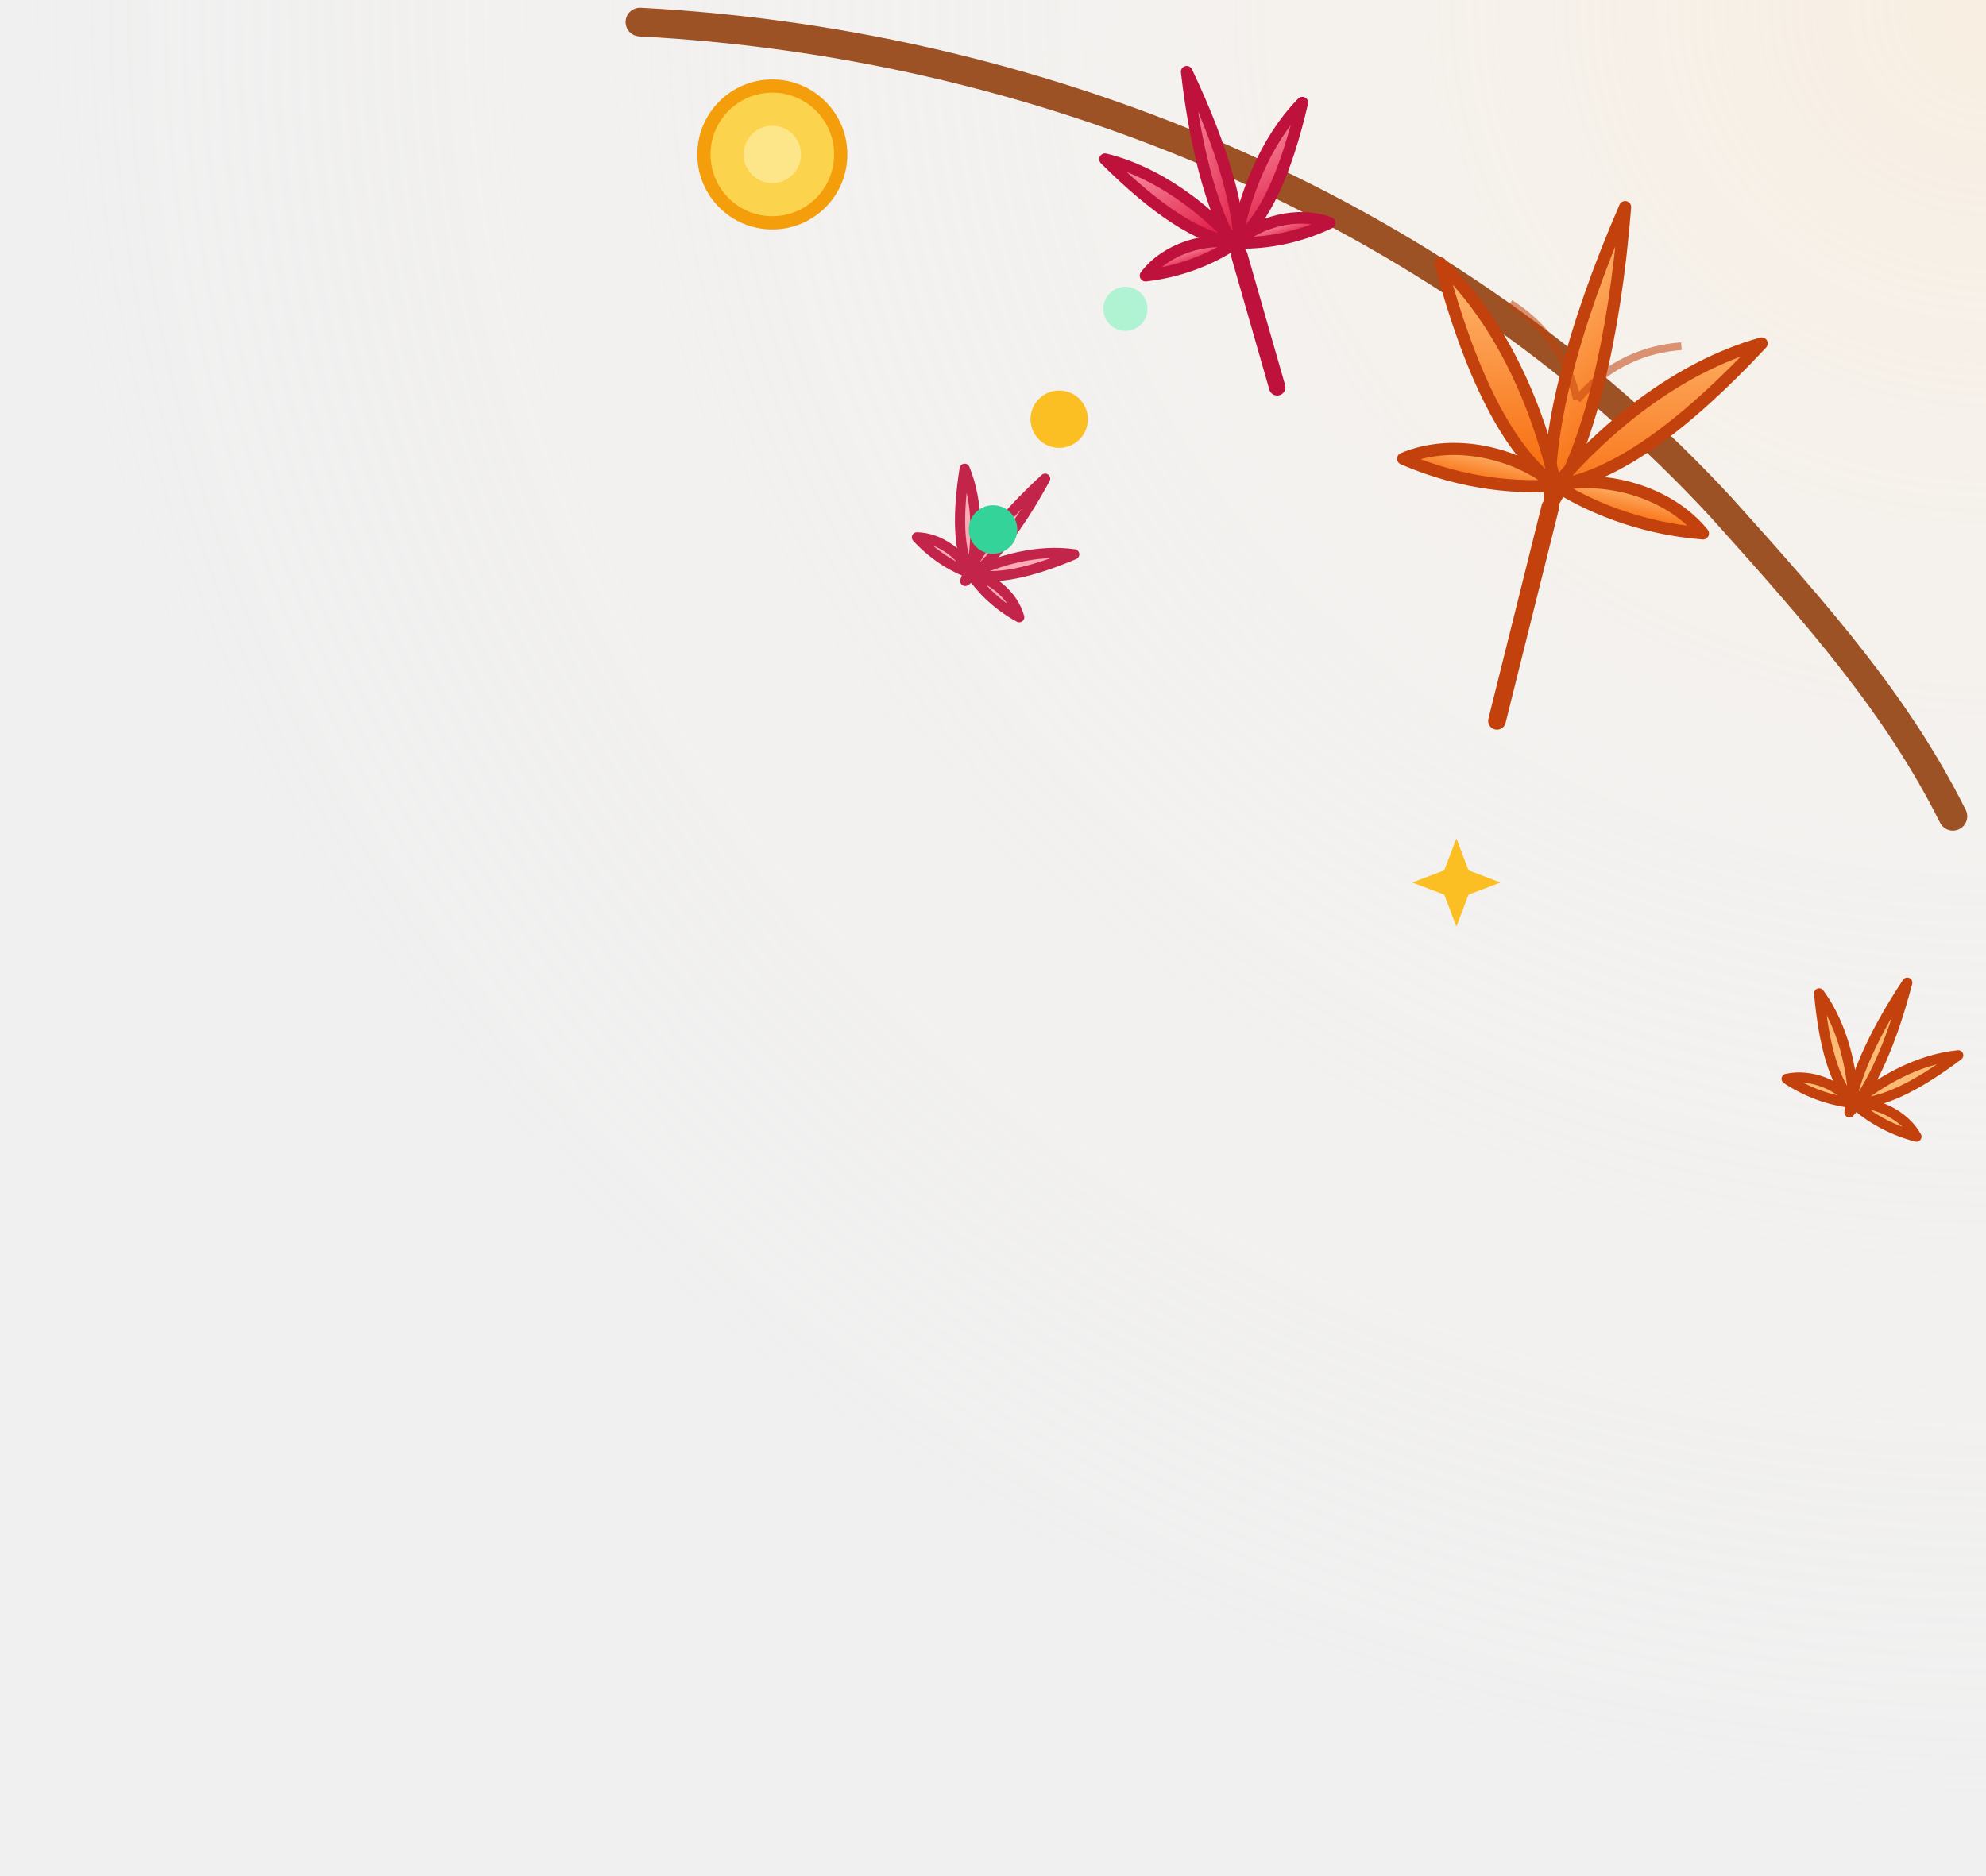
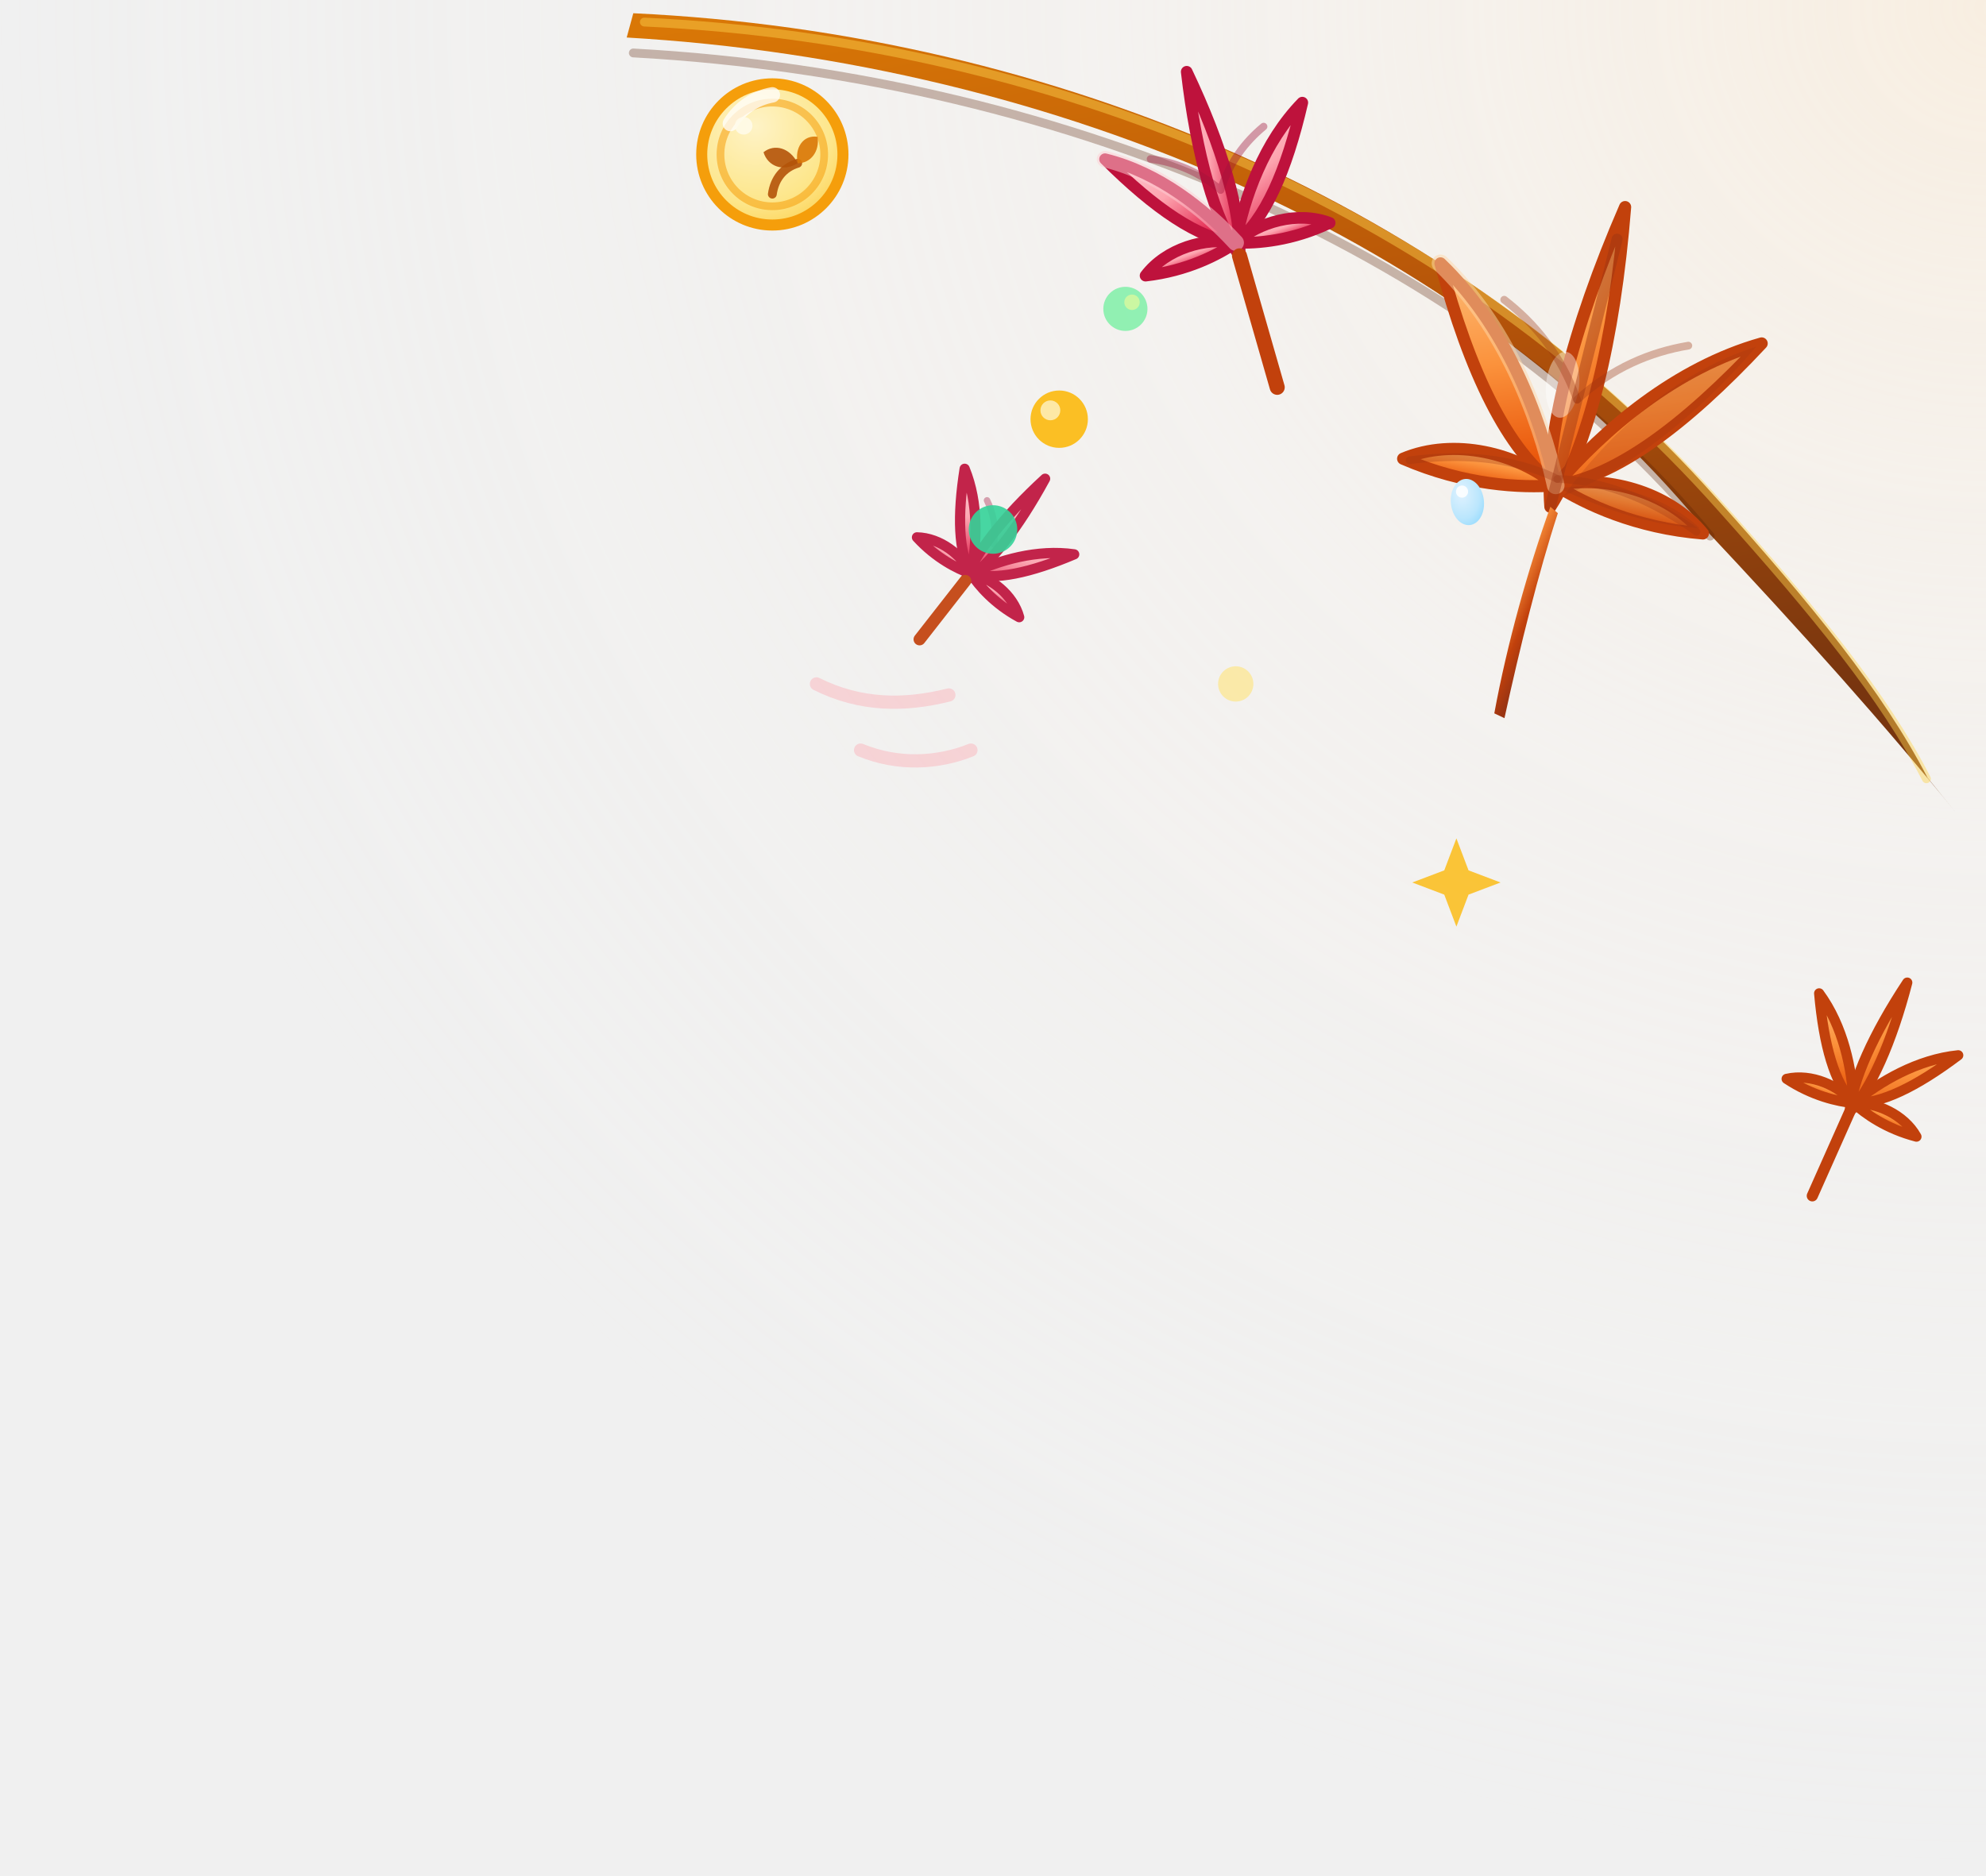
<svg xmlns="http://www.w3.org/2000/svg" viewBox="0 0 180 170" preserveAspectRatio="xMaxYMin meet">
  <defs>
    <radialGradient id="w-mp" cx="1" cy="0" r="1">
      <stop offset="0" stop-color="#FFEDD5" stop-opacity=".55" />
      <stop offset=".45" stop-color="#FFF7ED" stop-opacity=".24" />
      <stop offset="1" stop-color="#FFF7ED" stop-opacity="0" />
    </radialGradient>
-     <linearGradient id="lf-mp" x1="0" y1="0" x2=".2" y2="1">
+     <linearGradient id="lf-mp" x1=".15" y1="0" x2=".5" y2="1">
      <stop offset="0" stop-color="#FDBA74" />
-       <stop offset="1" stop-color="#F97316" />
+       <stop offset=".5" stop-color="#FB923C" />
+       <stop offset="1" stop-color="#EA580C" />
    </linearGradient>
-     <linearGradient id="lf-mp2" x1="0" y1="0" x2=".2" y2="1">
-       <stop offset="0" stop-color="#FDA4AF" />
+     <linearGradient id="lf2-mp" x1=".15" y1="0" x2=".5" y2="1">
+       <stop offset="0" stop-color="#FECDD3" />
+       <stop offset=".5" stop-color="#FDA4AF" />
      <stop offset="1" stop-color="#E11D48" />
    </linearGradient>
+     <linearGradient id="br-mp" x1=".1" y1="0" x2=".4" y2="1">
+       <stop offset="0" stop-color="#D97706" />
+       <stop offset=".5" stop-color="#B45309" />
+       <stop offset="1" stop-color="#78350F" />
+     </linearGradient>
+     <linearGradient id="pt-mp" x1=".2" y1="0" x2=".6" y2="1">
+       <stop offset="0" stop-color="#FB923C" />
+       <stop offset=".6" stop-color="#C2410C" />
+       <stop offset="1" stop-color="#9A3412" />
+     </linearGradient>
+     <radialGradient id="cn-mp" cx=".38" cy=".3" r="1">
+       <stop offset="0" stop-color="#FEF3C7" />
+       <stop offset=".55" stop-color="#FDE68A" />
+       <stop offset="1" stop-color="#FBBF24" />
+     </radialGradient>
+     <radialGradient id="dw-mp" cx=".35" cy=".3" r="1">
+       <stop offset="0" stop-color="#E0F2FE" />
+       <stop offset=".55" stop-color="#BAE6FD" />
+       <stop offset="1" stop-color="#7DD3FC" />
+     </radialGradient>
  </defs>
  <rect width="180" height="170" fill="url(#w-mp)" />
-   <path d="M58 2C96 4 132 20 156 46C165 56 172 64 177 74" fill="none" stroke="#92400E" stroke-width="2.6" stroke-linecap="round" opacity=".9" />
-   <g transform="translate(141 44) rotate(14)">
-     <g fill="url(#lf-mp)" stroke="#C2410C" stroke-width="1.1" stroke-linejoin="round">
+   <path d="M57.4 1.2C95.8 3 132.2 18.8 155.6 45.2C164.2 54.8 170.6 62.6 174.7 70.5L177.3 73.7C170.9 65.8 163.5 57.5 154.2 47.6C133 22 96.2 5.7 56.8 3.4Z" fill="url(#br-mp)" />
+   <path d="M58.4 2C96.6 3.8 132.6 19.6 156 46C164.6 55.6 170.8 63.2 174.6 70.6" fill="none" stroke="#FCD34D" stroke-width=".8" opacity=".45" stroke-linecap="round" />
+   <path d="M155 48.6C134.2 23.4 97.4 7 57.4 4.8" fill="none" stroke="#571F05" stroke-width=".8" opacity=".3" stroke-linecap="round" />
+   <g transform="translate(141 44) rotate(14)" stroke-linejoin="round">
+     <g fill="url(#lf-mp)" stroke="#C2410C" stroke-width="1.1">
      <path d="M0 2C-2 -4 -2 -14 0 -26C2 -14 2 -4 0 2Z" />
      <path d="M0 0C-3 -6 -8 -13 -15 -17C-10 -8 -5 -2 0 0Z" />
      <path d="M0 0C3 -6 8 -13 15 -17C10 -8 5 -2 0 0Z" />
      <path d="M0 0C-4 -2 -10 -2 -14 1C-8 2 -3 1 0 0Z" />
      <path d="M0 0C4 -2 10 -2 14 1C8 2 3 1 0 0Z" />
    </g>
-     <path d="M0 2L0 22" fill="none" stroke="#C2410C" stroke-width="1.6" stroke-linecap="round" />
-     <path d="M0 -8C-2 -12 -5 -14 -8 -15M0 -8C2 -12 5 -14 8 -15" fill="none" stroke="#C2410C" stroke-width=".7" opacity=".55" />
+     <path d="M1 .6C3.4 -5.4 8 -12.6 14.6 -16.6C10.6 -8.6 5.6 -2.6 .6 1Z" fill="#9A3412" opacity=".22" />
+     <path d="M.4 .2C4.4 -1.6 9.6 -1.6 13.6 .6C8.6 1.6 3.6 .8 .4 .2Z" fill="#9A3412" opacity=".25" />
+     <path d="M0 0C-3 -6 -8 -13 -15 -17" fill="none" stroke="#FED7AA" stroke-width="1.6" opacity=".5" stroke-linecap="round" />
+     <ellipse cx="-1.6" cy="-9" rx="1.5" ry="3" fill="#FFFFFF" opacity=".4" transform="rotate(-8 -1.6 -9)" />
+     <g fill="none" stroke="#9A3412" stroke-linecap="round">
+       <path d="M0 2L0 -23" stroke-width="1" opacity=".45" />
+       <path d="M0 -8C-2.4 -11.6 -5.4 -13.8 -8.6 -15.2" stroke-width=".7" opacity=".35" />
+       <path d="M0 -8C2.4 -11.6 5.4 -13.8 8.6 -15.2" stroke-width=".7" opacity=".35" />
+       <path d="M0 -.6C-4.6 -1.6 -9.4 -.6 -13.4 1" stroke-width=".7" opacity=".3" />
+       <path d="M0 -.6C4.6 -1.6 9.4 -.6 13.4 1" stroke-width=".7" opacity=".3" />
+     </g>
+     <path d="M0 2C-.6 8 -.8 15 -.4 21.4L.6 21.6C.4 15 .4 8 .8 2.4Z" fill="url(#pt-mp)" />
+     <ellipse cx="-7.4" cy="3.4" rx="1.5" ry="2.1" fill="url(#dw-mp)" transform="rotate(-20 -7.4 3.4)" />
+     <circle cx="-8.1" cy="2.6" r=".55" fill="#FFFFFF" opacity=".85" />
  </g>
-   <g transform="translate(112 22) rotate(-16) scale(.62)">
-     <g fill="url(#lf-mp2)" stroke="#BE123C" stroke-width="1.7" stroke-linejoin="round">
+   <g transform="translate(112 22) rotate(-16) scale(.62)" stroke-linejoin="round">
+     <g fill="url(#lf2-mp)" stroke="#BE123C" stroke-width="1.7">
      <path d="M0 2C-2 -4 -2 -14 0 -26C2 -14 2 -4 0 2Z" />
      <path d="M0 0C-3 -6 -8 -13 -15 -17C-10 -8 -5 -2 0 0Z" />
      <path d="M0 0C3 -6 8 -13 15 -17C10 -8 5 -2 0 0Z" />
      <path d="M0 0C-4 -2 -10 -2 -14 1C-8 2 -3 1 0 0Z" />
      <path d="M0 0C4 -2 10 -2 14 1C8 2 3 1 0 0Z" />
    </g>
-     <path d="M0 2L0 22" fill="none" stroke="#BE123C" stroke-width="2.4" stroke-linecap="round" />
+     <path d="M0 -8C-2.4 -11.6 -5.4 -13.8 -8.6 -15.2M0 -8C2.4 -11.6 5.4 -13.8 8.6 -15.2" fill="none" stroke="#9F1239" stroke-width="1.1" opacity=".4" stroke-linecap="round" />
+     <path d="M0 0C-3 -6 -8 -13 -15 -17" fill="none" stroke="#FECDD3" stroke-width="2.4" opacity=".5" stroke-linecap="round" />
+     <path d="M0 2L0 22" fill="none" stroke="#C2410C" stroke-width="2.2" stroke-linecap="round" />
  </g>
-   <g transform="translate(168 100) rotate(24) scale(.46)">
-     <g fill="#FDBA74" stroke="#C2410C" stroke-width="2" stroke-linejoin="round">
+   <g transform="translate(168 100) rotate(24) scale(.46)" stroke-linejoin="round">
+     <g fill="url(#lf-mp)" stroke="#C2410C" stroke-width="2">
      <path d="M0 2C-2 -4 -2 -14 0 -26C2 -14 2 -4 0 2Z" />
      <path d="M0 0C-3 -6 -8 -13 -15 -17C-10 -8 -5 -2 0 0Z" />
      <path d="M0 0C3 -6 8 -13 15 -17C10 -8 5 -2 0 0Z" />
      <path d="M0 0C-4 -2 -10 -2 -14 1C-8 2 -3 1 0 0Z" />
      <path d="M0 0C4 -2 10 -2 14 1C8 2 3 1 0 0Z" />
    </g>
+     <path d="M0 2L0 20" fill="none" stroke="#C2410C" stroke-width="2.2" stroke-linecap="round" />
  </g>
-   <g transform="translate(88 52) rotate(38) scale(.42)" opacity=".92">
-     <g fill="#FDA4AF" stroke="#BE123C" stroke-width="2.2" stroke-linejoin="round">
+   <g transform="translate(88 52) rotate(38) scale(.42)" opacity=".92" stroke-linejoin="round">
+     <g fill="url(#lf2-mp)" stroke="#BE123C" stroke-width="2.2">
      <path d="M0 2C-2 -4 -2 -14 0 -26C2 -14 2 -4 0 2Z" />
      <path d="M0 0C-3 -6 -8 -13 -15 -17C-10 -8 -5 -2 0 0Z" />
      <path d="M0 0C3 -6 8 -13 15 -17C10 -8 5 -2 0 0Z" />
      <path d="M0 0C-4 -2 -10 -2 -14 1C-8 2 -3 1 0 0Z" />
      <path d="M0 0C4 -2 10 -2 14 1C8 2 3 1 0 0Z" />
    </g>
+     <path d="M0 2L0 18" fill="none" stroke="#C2410C" stroke-width="2.6" stroke-linecap="round" />
+     <path d="M0 -8C-2 -11.6 -4.6 -13.4 -7 -14.6" fill="none" stroke="#9F1239" stroke-width="1.4" opacity=".4" stroke-linecap="round" />
  </g>
-   <circle cx="70" cy="14" r="6.2" fill="#FCD34D" stroke="#F59E0B" stroke-width="1.2" />
-   <circle cx="70" cy="14" r="2.6" fill="#FDE68A" />
+   <path d="M74 62C78 64 82 64 86 63M78 68C81.4 69.4 85 69.2 88 68" fill="none" stroke="#FDA4AF" stroke-width="1.2" opacity=".4" stroke-linecap="round" />
+   <g>
+     <circle cx="70" cy="14" r="6.4" fill="url(#cn-mp)" stroke="#F59E0B" stroke-width="1" />
+     <circle cx="70" cy="14" r="4.7" fill="none" stroke="#F59E0B" stroke-width=".7" opacity=".55" />
+     <path d="M70 17.6C70.2 16.2 71 15.2 72.3 14.8" fill="none" stroke="#B45309" stroke-width=".8" stroke-linecap="round" opacity=".9" />
+     <path d="M72.3 14.8C72 13.4 72.8 12.2 74.1 12.4C74.3 13.7 73.5 14.8 72.3 14.8Z" fill="#D97706" opacity=".9" />
+     <path d="M72.3 14.8C71.6 13.4 70.2 13 69.2 13.8C69.6 15.1 71 15.6 72.3 14.8Z" fill="#B45309" opacity=".9" />
+     <path d="M66.2 11.2a5.6 5.6 0 0 1 3.8 -2.6" fill="none" stroke="#FFFFFF" stroke-width="1.4" stroke-linecap="round" opacity=".75" />
+     <circle cx="67.4" cy="11.4" r=".8" fill="#FFFBEB" opacity=".85" />
+   </g>
  <g>
    <circle cx="96" cy="38" r="2.6" fill="#FBBF24" />
-     <circle cx="90" cy="48" r="2.2" fill="#34D399" />
-     <circle cx="102" cy="28" r="2" fill="#A7F3D0" opacity=".9" />
-     <path d="M132 76l1.1 2.9 2.9 1.1-2.9 1.1-1.1 2.9-1.1-2.9-2.9-1.1 2.9-1.1z" fill="#FBBF24" />
+     <circle cx="95.2" cy="37.2" r=".9" fill="#FEF3C7" opacity=".8" />
+     <circle cx="90" cy="48" r="2.2" fill="#34D399" opacity=".9" />
+     <circle cx="102" cy="28" r="2" fill="#86EFAC" opacity=".9" />
+     <circle cx="102.6" cy="27.4" r=".7" fill="#D9F99D" opacity=".8" />
+     <path d="M132 76l1.1 2.9 2.9 1.1 -2.9 1.1 -1.1 2.9 -1.1 -2.9 -2.9 -1.1 2.9 -1.1z" fill="#FBBF24" opacity=".9" />
+     <circle cx="112" cy="62" r="1.6" fill="#FDE68A" opacity=".7" />
  </g>
</svg>
